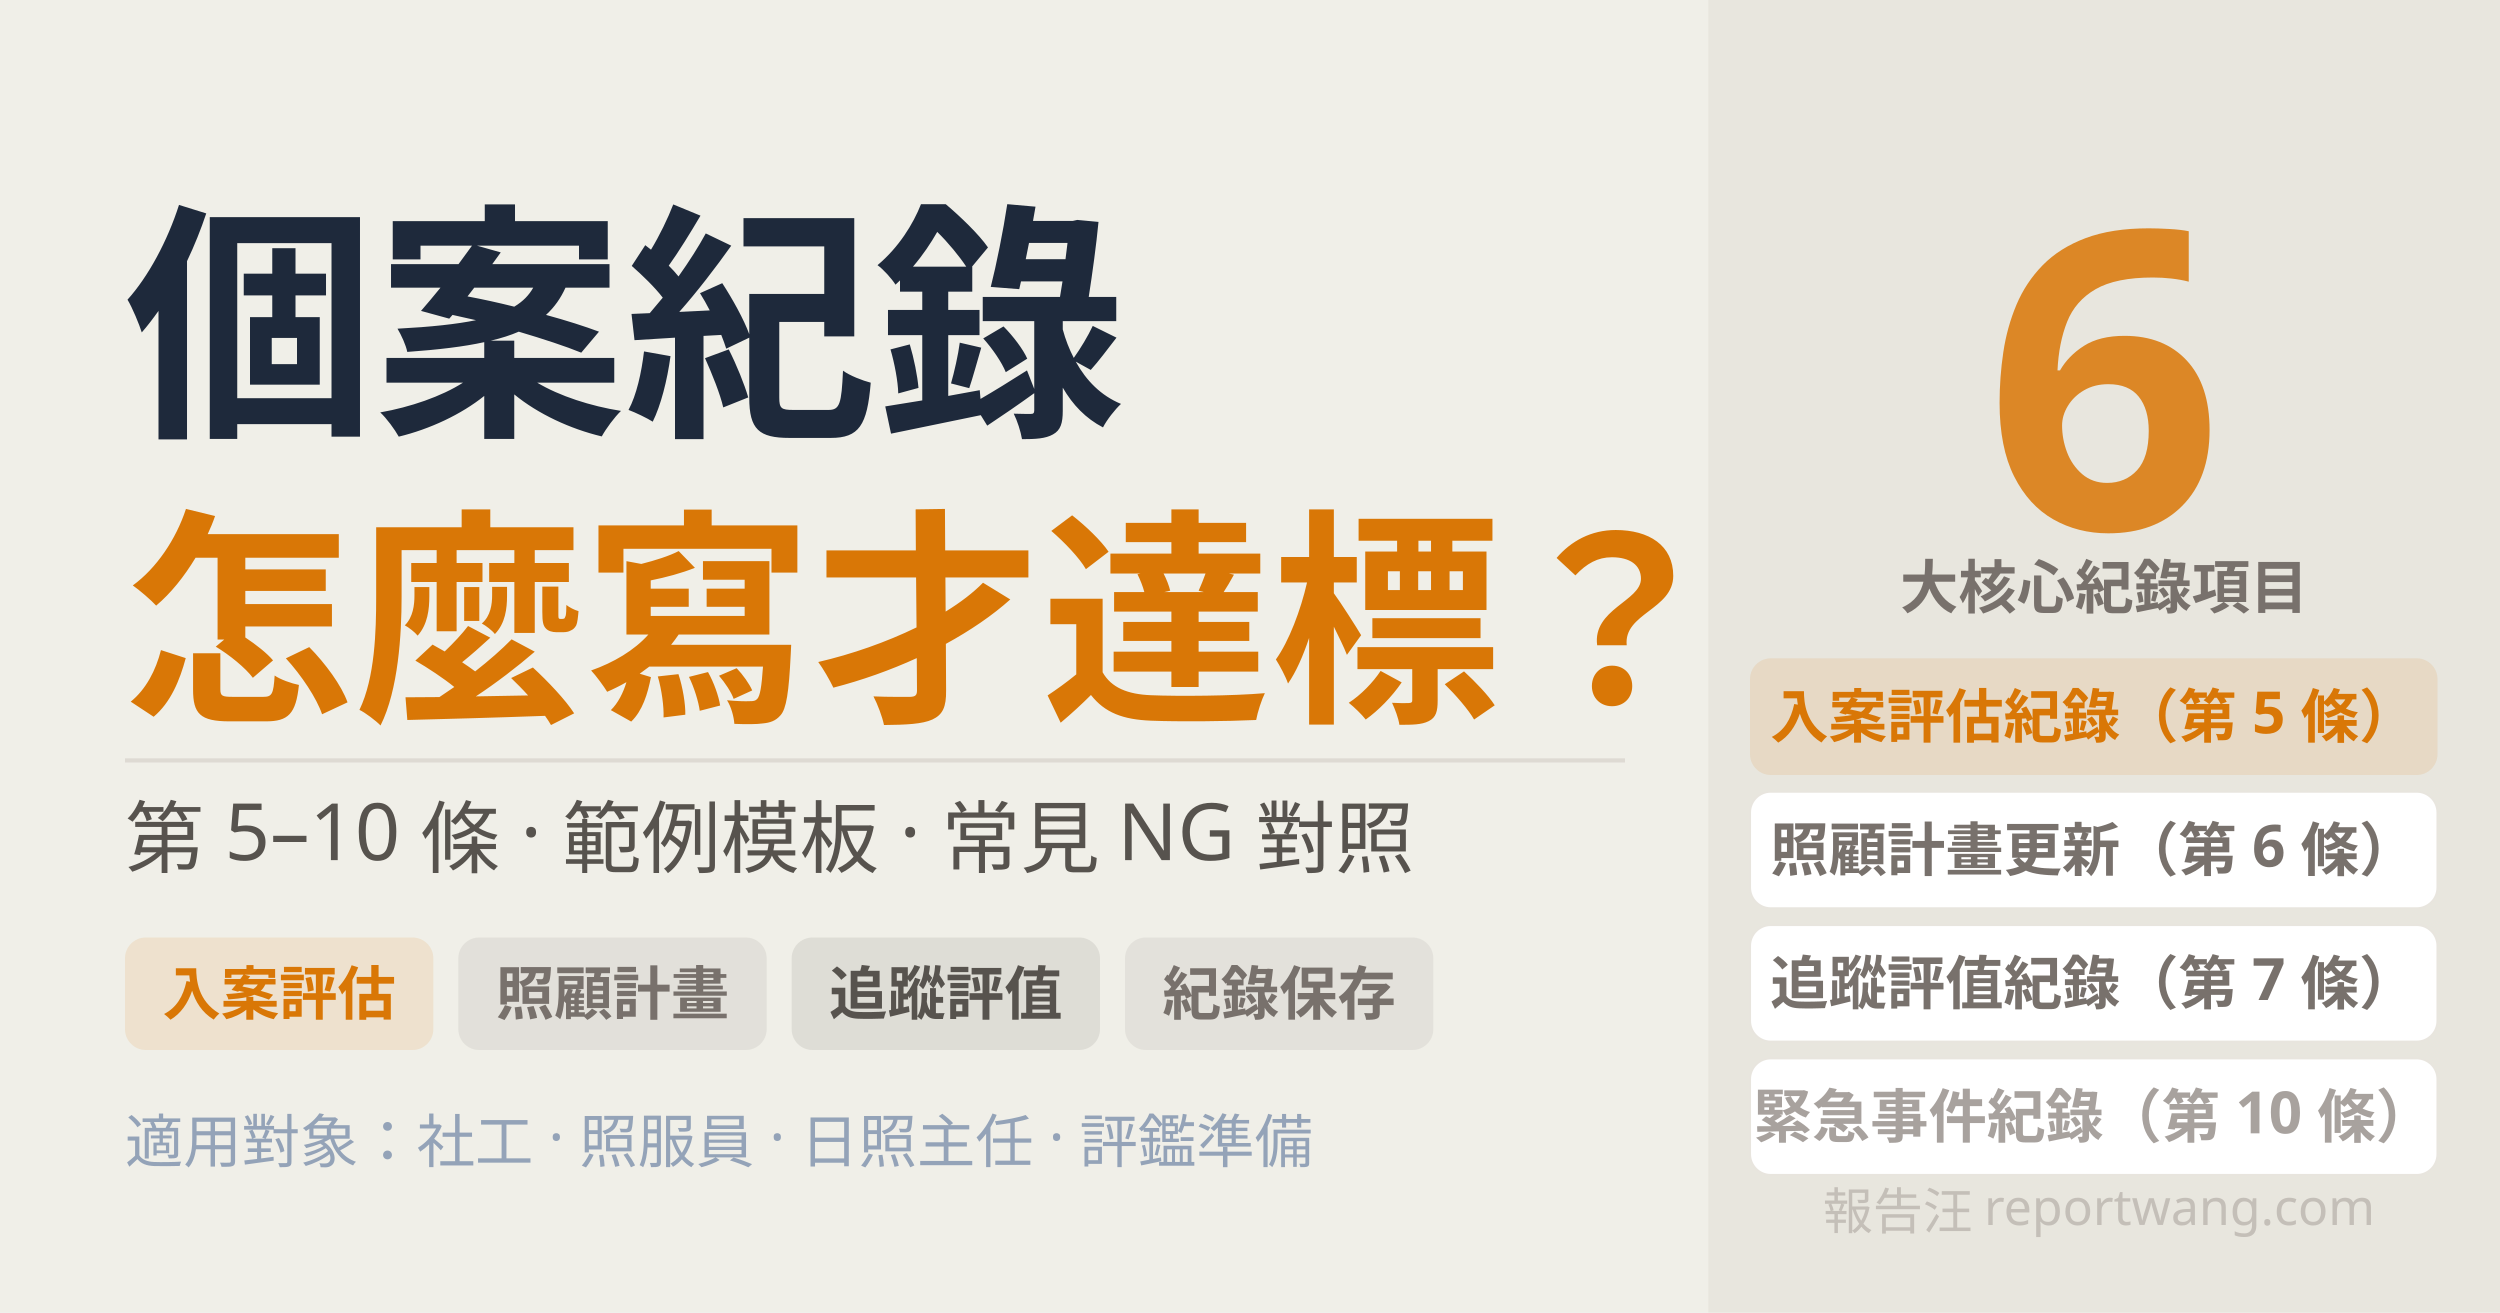
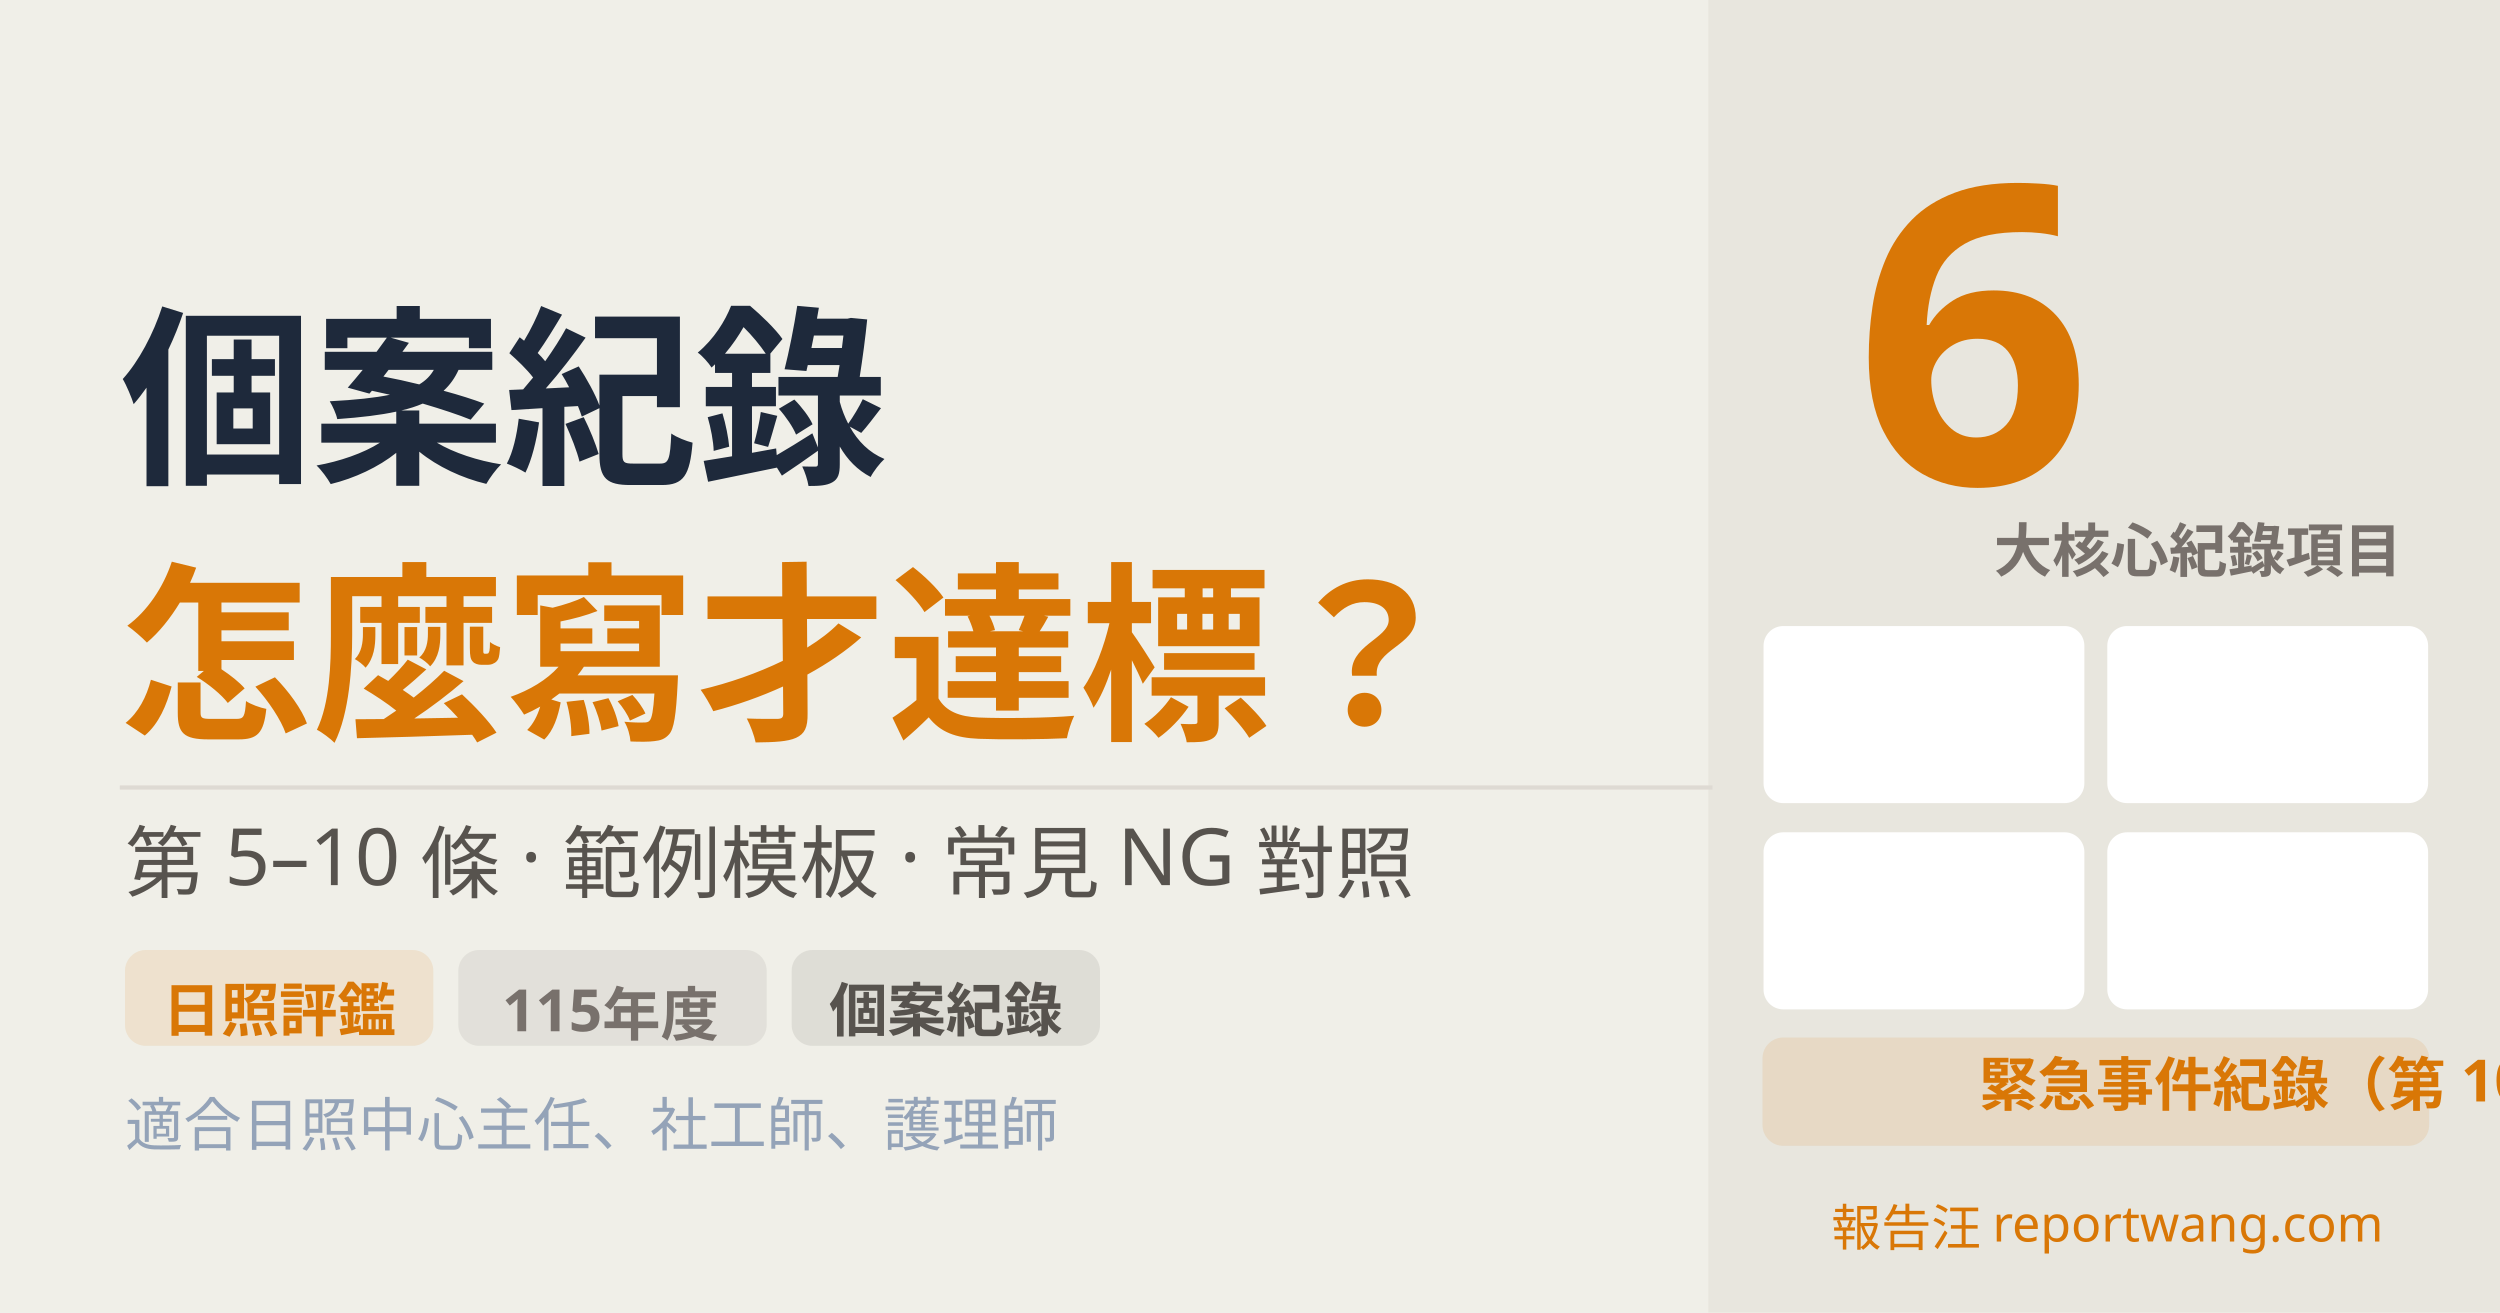
- <svg xmlns="http://www.w3.org/2000/svg" width="1200" height="630" viewBox="0 0 1200 630" font-family="'Noto Sans TC', sans-serif">
+ <svg xmlns="http://www.w3.org/2000/svg" width="1200" height="630" viewBox="0 0 1200 630" fill="none" font-family="'Noto Sans TC', sans-serif">
  <rect width="1200" height="630" fill="#f0efe8" />
-   <rect x="820" y="0" width="380" height="630" fill="#e8e6de" />
-   <text x="1010" y="254" font-size="200" font-weight="900" fill="#d97706" text-anchor="middle" opacity="0.85">6</text>
-   <text x="1010" y="292" font-size="28" fill="#78716c" text-anchor="middle" font-weight="600">大核心紀錄項目</text>
-   <rect x="840" y="316" width="330" height="56" rx="10" fill="#d97706" opacity="0.12" />
-   <text x="1005" y="354" font-size="28" fill="#d97706" text-anchor="middle" font-weight="700">入案評估紀錄（第 5 條）</text>
-   <rect x="840" y="380" width="330" height="56" rx="10" fill="white" stroke="#e8e5de" stroke-width="1" />
-   <text x="1005" y="418" font-size="28" fill="#78716c" text-anchor="middle" font-weight="600">照顧計畫更新（第 6 條）</text>
-   <rect x="840" y="444" width="330" height="56" rx="10" fill="white" stroke="#e8e5de" stroke-width="1" />
-   <text x="1005" y="482" font-size="28" fill="#78716c" text-anchor="middle" font-weight="600">追蹤評值紀錄（第 7 條）</text>
-   <rect x="840" y="508" width="330" height="56" rx="10" fill="white" stroke="#e8e5de" stroke-width="1" />
-   <text x="1005" y="546" font-size="28" fill="#a8a29e" text-anchor="middle" font-weight="600">緊急事件紀錄（第 10 條）</text>
-   <text x="60" y="200" font-size="120" font-weight="900" fill="#1e293b">個案紀錄</text>
-   <text x="60" y="338" font-size="110" font-weight="900" fill="#d97706">怎麼寫才達標？</text>
-   <line x1="60" y1="365" x2="780" y2="365" stroke="#dedad3" stroke-width="2" />
-   <text x="60" y="416" font-size="38" fill="#57534e" font-weight="400">第 5–10 條 · 範例模板 · 常見 NG 對照</text>
-   <rect x="60" y="450" width="148" height="54" rx="10" fill="#d97706" opacity="0.12" />
-   <text x="134" y="487" font-size="28" fill="#d97706" text-anchor="middle" font-weight="600">入案評估</text>
-   <rect x="220" y="450" width="148" height="54" rx="10" fill="#78716c" opacity="0.12" />
-   <text x="294" y="487" font-size="28" fill="#78716c" text-anchor="middle" font-weight="600">照顧計畫</text>
-   <rect x="380" y="450" width="148" height="54" rx="10" fill="#57534e" opacity="0.12" />
-   <text x="454" y="487" font-size="28" fill="#57534e" text-anchor="middle" font-weight="600">追蹤評值</text>
-   <rect x="540" y="450" width="148" height="54" rx="10" fill="#a8a29e" opacity="0.18" />
-   <text x="614" y="487" font-size="28" fill="#78716c" text-anchor="middle" font-weight="600">紀錄保存</text>
-   <text x="60" y="558" font-size="28" fill="#94a3b8">適用對象：社工 · 照服員 · 日照主任 · 評鑑準備</text>
-   <text x="1140" y="590" font-size="24" fill="#c4bfb8" text-anchor="end" font-weight="400">報告汪 reportwang.com</text>
+   <g clip-path="url(#clip-daycare-case-records)">
+     <path d="M1200 0H0V630H1200V0Z" fill="#F0EFE8" />
+     <path d="M1200 0H820V630H1200V0Z" fill="#E8E6DE" />
+     <text fill="#D97706" style="white-space: pre" xml:space="preserve" font-size="200" font-weight="bold" letter-spacing="0em">
+       <tspan x="890" y="232.2">6</tspan>
+     </text>
+     <text fill="#78716C" style="white-space: pre" xml:space="preserve" font-size="28" font-weight="bold" letter-spacing="0em">
+       <tspan x="957" y="274.416">大核心紀錄項目</tspan>
+     </text>
+     <path d="M991 300H856C850.477 300 846 304.477 846 310V376C846 381.523 850.477 386 856 386H991C996.523 386 1001 381.523 1001 376V310C1001 304.477 996.523 300 991 300Z" fill="white" stroke="#E8E6DE" />
+     <text fill="#D97706" style="white-space: pre" xml:space="preserve" font-size="28" font-weight="bold" letter-spacing="0em">
+       <tspan x="868" y="341.708" />
+     </text>
+     <text fill="#A8A29E" style="white-space: pre" xml:space="preserve" font-size="22" letter-spacing="0em">
+       <tspan x="868" y="370.476" />
+     </text>
+     <path d="M1156 300H1021C1015.48 300 1011 304.477 1011 310V376C1011 381.523 1015.48 386 1021 386H1156C1161.52 386 1166 381.523 1166 376V310C1166 304.477 1161.52 300 1156 300Z" fill="white" stroke="#E8E6DE" />
+     <text fill="#78716C" style="white-space: pre" xml:space="preserve" font-size="28" font-weight="bold" letter-spacing="0em">
+       <tspan x="1033" y="341.708" />
+     </text>
+     <text fill="#A8A29E" style="white-space: pre" xml:space="preserve" font-size="22" letter-spacing="0em">
+       <tspan x="1033" y="370.476" />
+     </text>
+     <path d="M991 399H856C850.477 399 846 403.477 846 409V475C846 480.523 850.477 485 856 485H991C996.523 485 1001 480.523 1001 475V409C1001 403.477 996.523 399 991 399Z" fill="white" stroke="#E8E6DE" />
+     <text fill="#78716C" style="white-space: pre" xml:space="preserve" font-size="28" font-weight="bold" letter-spacing="0em">
+       <tspan x="868" y="440.708" />
+     </text>
+     <text fill="#A8A29E" style="white-space: pre" xml:space="preserve" font-size="22" letter-spacing="0em">
+       <tspan x="868" y="469.476" />
+     </text>
+     <path d="M1156 399H1021C1015.48 399 1011 403.477 1011 409V475C1011 480.523 1015.48 485 1021 485H1156C1161.52 485 1166 480.523 1166 475V409C1166 403.477 1161.52 399 1156 399Z" fill="white" stroke="#E8E6DE" />
+     <text fill="#D97706" style="white-space: pre" xml:space="preserve" font-size="28" font-weight="bold" letter-spacing="0em">
+       <tspan x="1033" y="440.708" />
+     </text>
+     <text fill="#A8A29E" style="white-space: pre" xml:space="preserve" font-size="22" letter-spacing="0em">
+       <tspan x="1033" y="469.476" />
+     </text>
+     <path opacity="0.12" d="M1156 498H856C850.477 498 846 502.477 846 508V540C846 545.523 850.477 550 856 550H1156C1161.52 550 1166 545.523 1166 540V508C1166 502.477 1161.52 498 1156 498Z" fill="#D97706" />
+     <text fill="#D97706" style="white-space: pre" xml:space="preserve" font-size="28" font-weight="bold" letter-spacing="0em">
+       <tspan x="950" y="530.708">緊急事件紀錄（第 10 條）</tspan>
+     </text>
+     <text fill="#1E293B" style="white-space: pre" xml:space="preserve" font-size="92" font-weight="bold" letter-spacing="0em">
+       <tspan x="58" y="225.0">個案紀錄</tspan>
+     </text>
+     <text fill="#D97706" style="white-space: pre" xml:space="preserve" font-size="92" font-weight="bold" letter-spacing="0em">
+       <tspan x="58" y="348.0">怎麼寫才達標？</tspan>
+     </text>
+     <path d="M57.5 378H822" stroke="#DEDAD3" stroke-width="2" />
+     <text fill="#57534E" style="white-space: pre" xml:space="preserve" font-size="38" letter-spacing="0em">
+       <tspan x="60" y="428.0">第 5–10 條 · 範例模板 · 常見 NG 對照</tspan>
+     </text>
+     <path opacity="0.12" d="M198 456.00H70C64.477 456.00 60 460.477 60 466.00V492.00C60 497.523 64.477 502.00 70 502.00H198C203.523 502.00 208 497.523 208 492.00V466.00C208 460.477 203.523 456.00 198 456.00Z" fill="#D97706" />
+     <text fill="#D97706" style="white-space: pre" xml:space="preserve" font-size="28" font-weight="bold" letter-spacing="0em">
+       <tspan x="78" y="495.000">日照評鑑</tspan>
+     </text>
+     <path opacity="0.12" d="M358 456.00H230C224.477 456.00 220 460.477 220 466.00V492.00C220 497.523 224.477 502.00 230 502.00H358C363.523 502.00 368 497.523 368 492.00V466.00C368 460.477 363.523 456.00 358 456.00Z" fill="#78716C" />
+     <text fill="#78716C" style="white-space: pre" xml:space="preserve" font-size="28" font-weight="bold" letter-spacing="0em">
+       <tspan x="241" y="495.000">115年度</tspan>
+     </text>
+     <path opacity="0.12" d="M518 456.00H390C384.477 456.00 380 460.477 380 466.00V492.00C380 497.523 384.477 502.00 390 502.00H518C523.523 502.00 528 497.523 528 492.00V466.00C528 460.477 523.523 456.00 518 456.00Z" fill="#57534E" />
+     <text fill="#57534E" style="white-space: pre" xml:space="preserve" font-size="28" font-weight="bold" letter-spacing="0em">
+       <tspan x="398" y="495.000">個案紀錄</tspan>
+     </text>
+     <text fill="#94A3B8" style="white-space: pre" xml:space="preserve" font-size="28" letter-spacing="0em">
+       <tspan x="60" y="550.0">適合日照中心主任、社工師、護理師</tspan>
+     </text>
+     <text fill="#D97706" style="white-space: pre" xml:space="preserve" font-size="24" letter-spacing="0em">
+       <tspan x="879.008" y="597.928">報告汪 reportwang.com</tspan>
+     </text>
+   </g>
+   <defs>
+     <clipPath id="clip-daycare-case-records">
+       <rect width="1200" height="630" fill="white" />
+     </clipPath>
+   </defs>
</svg>
